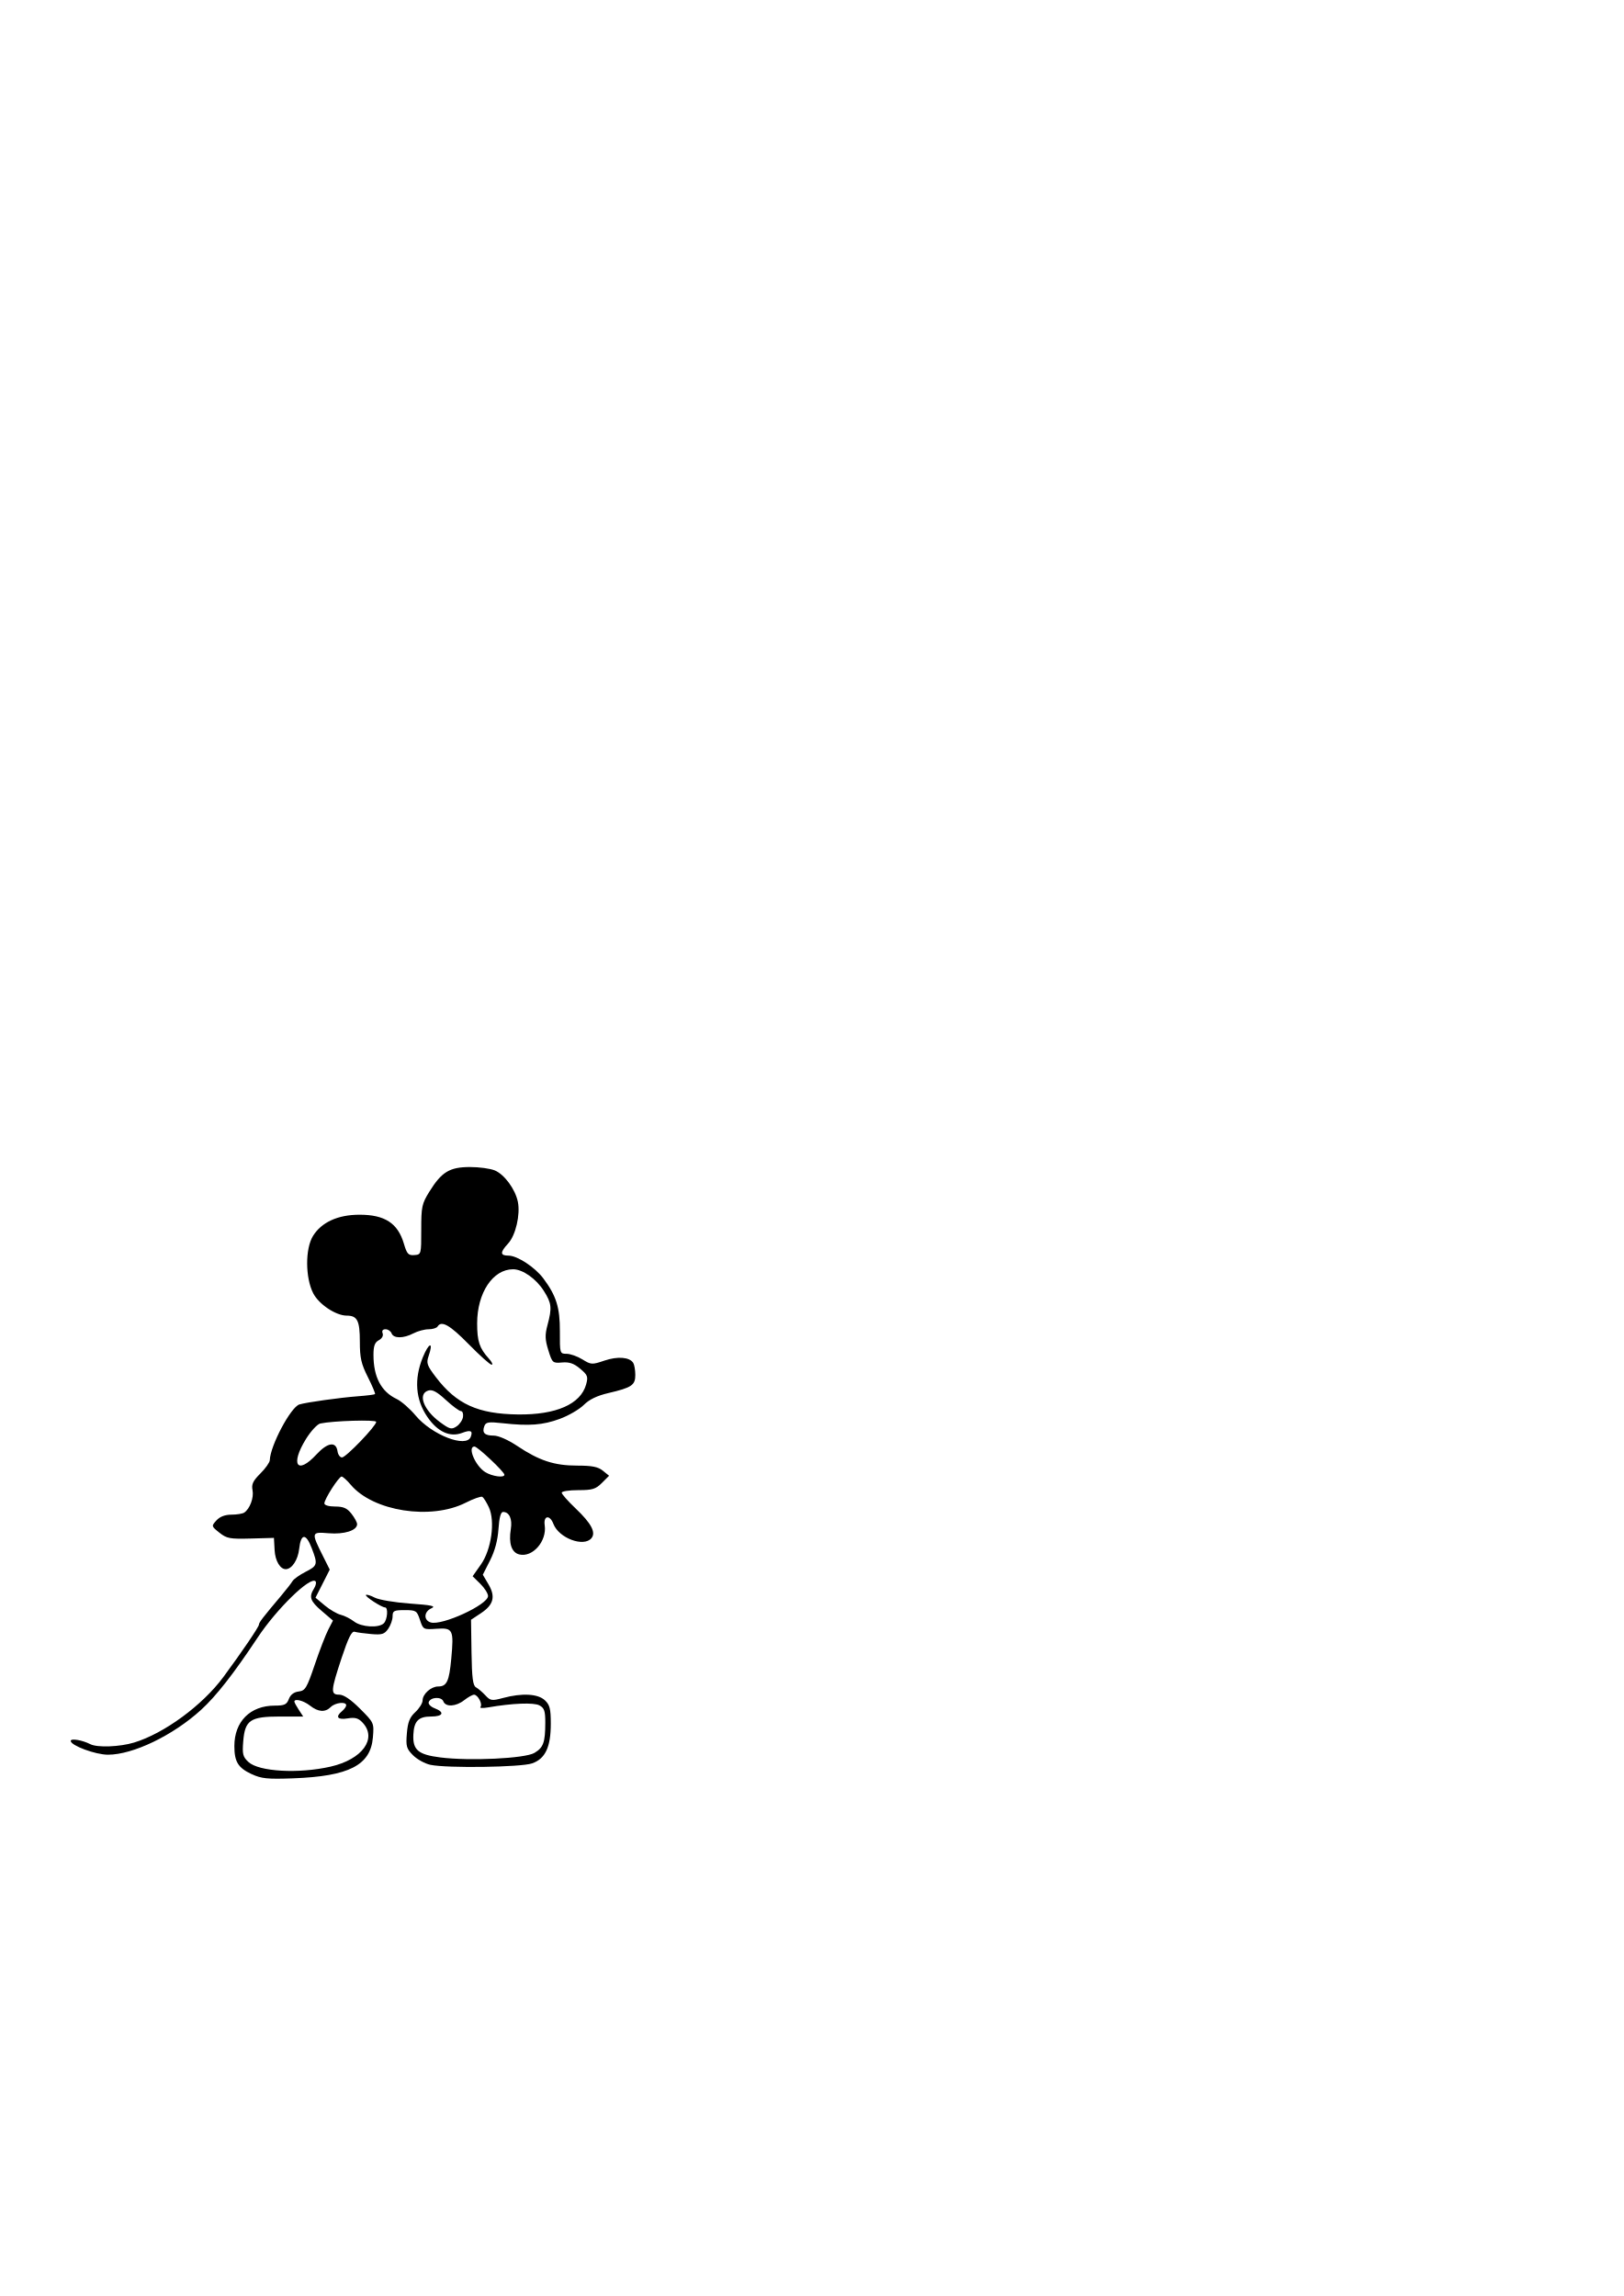
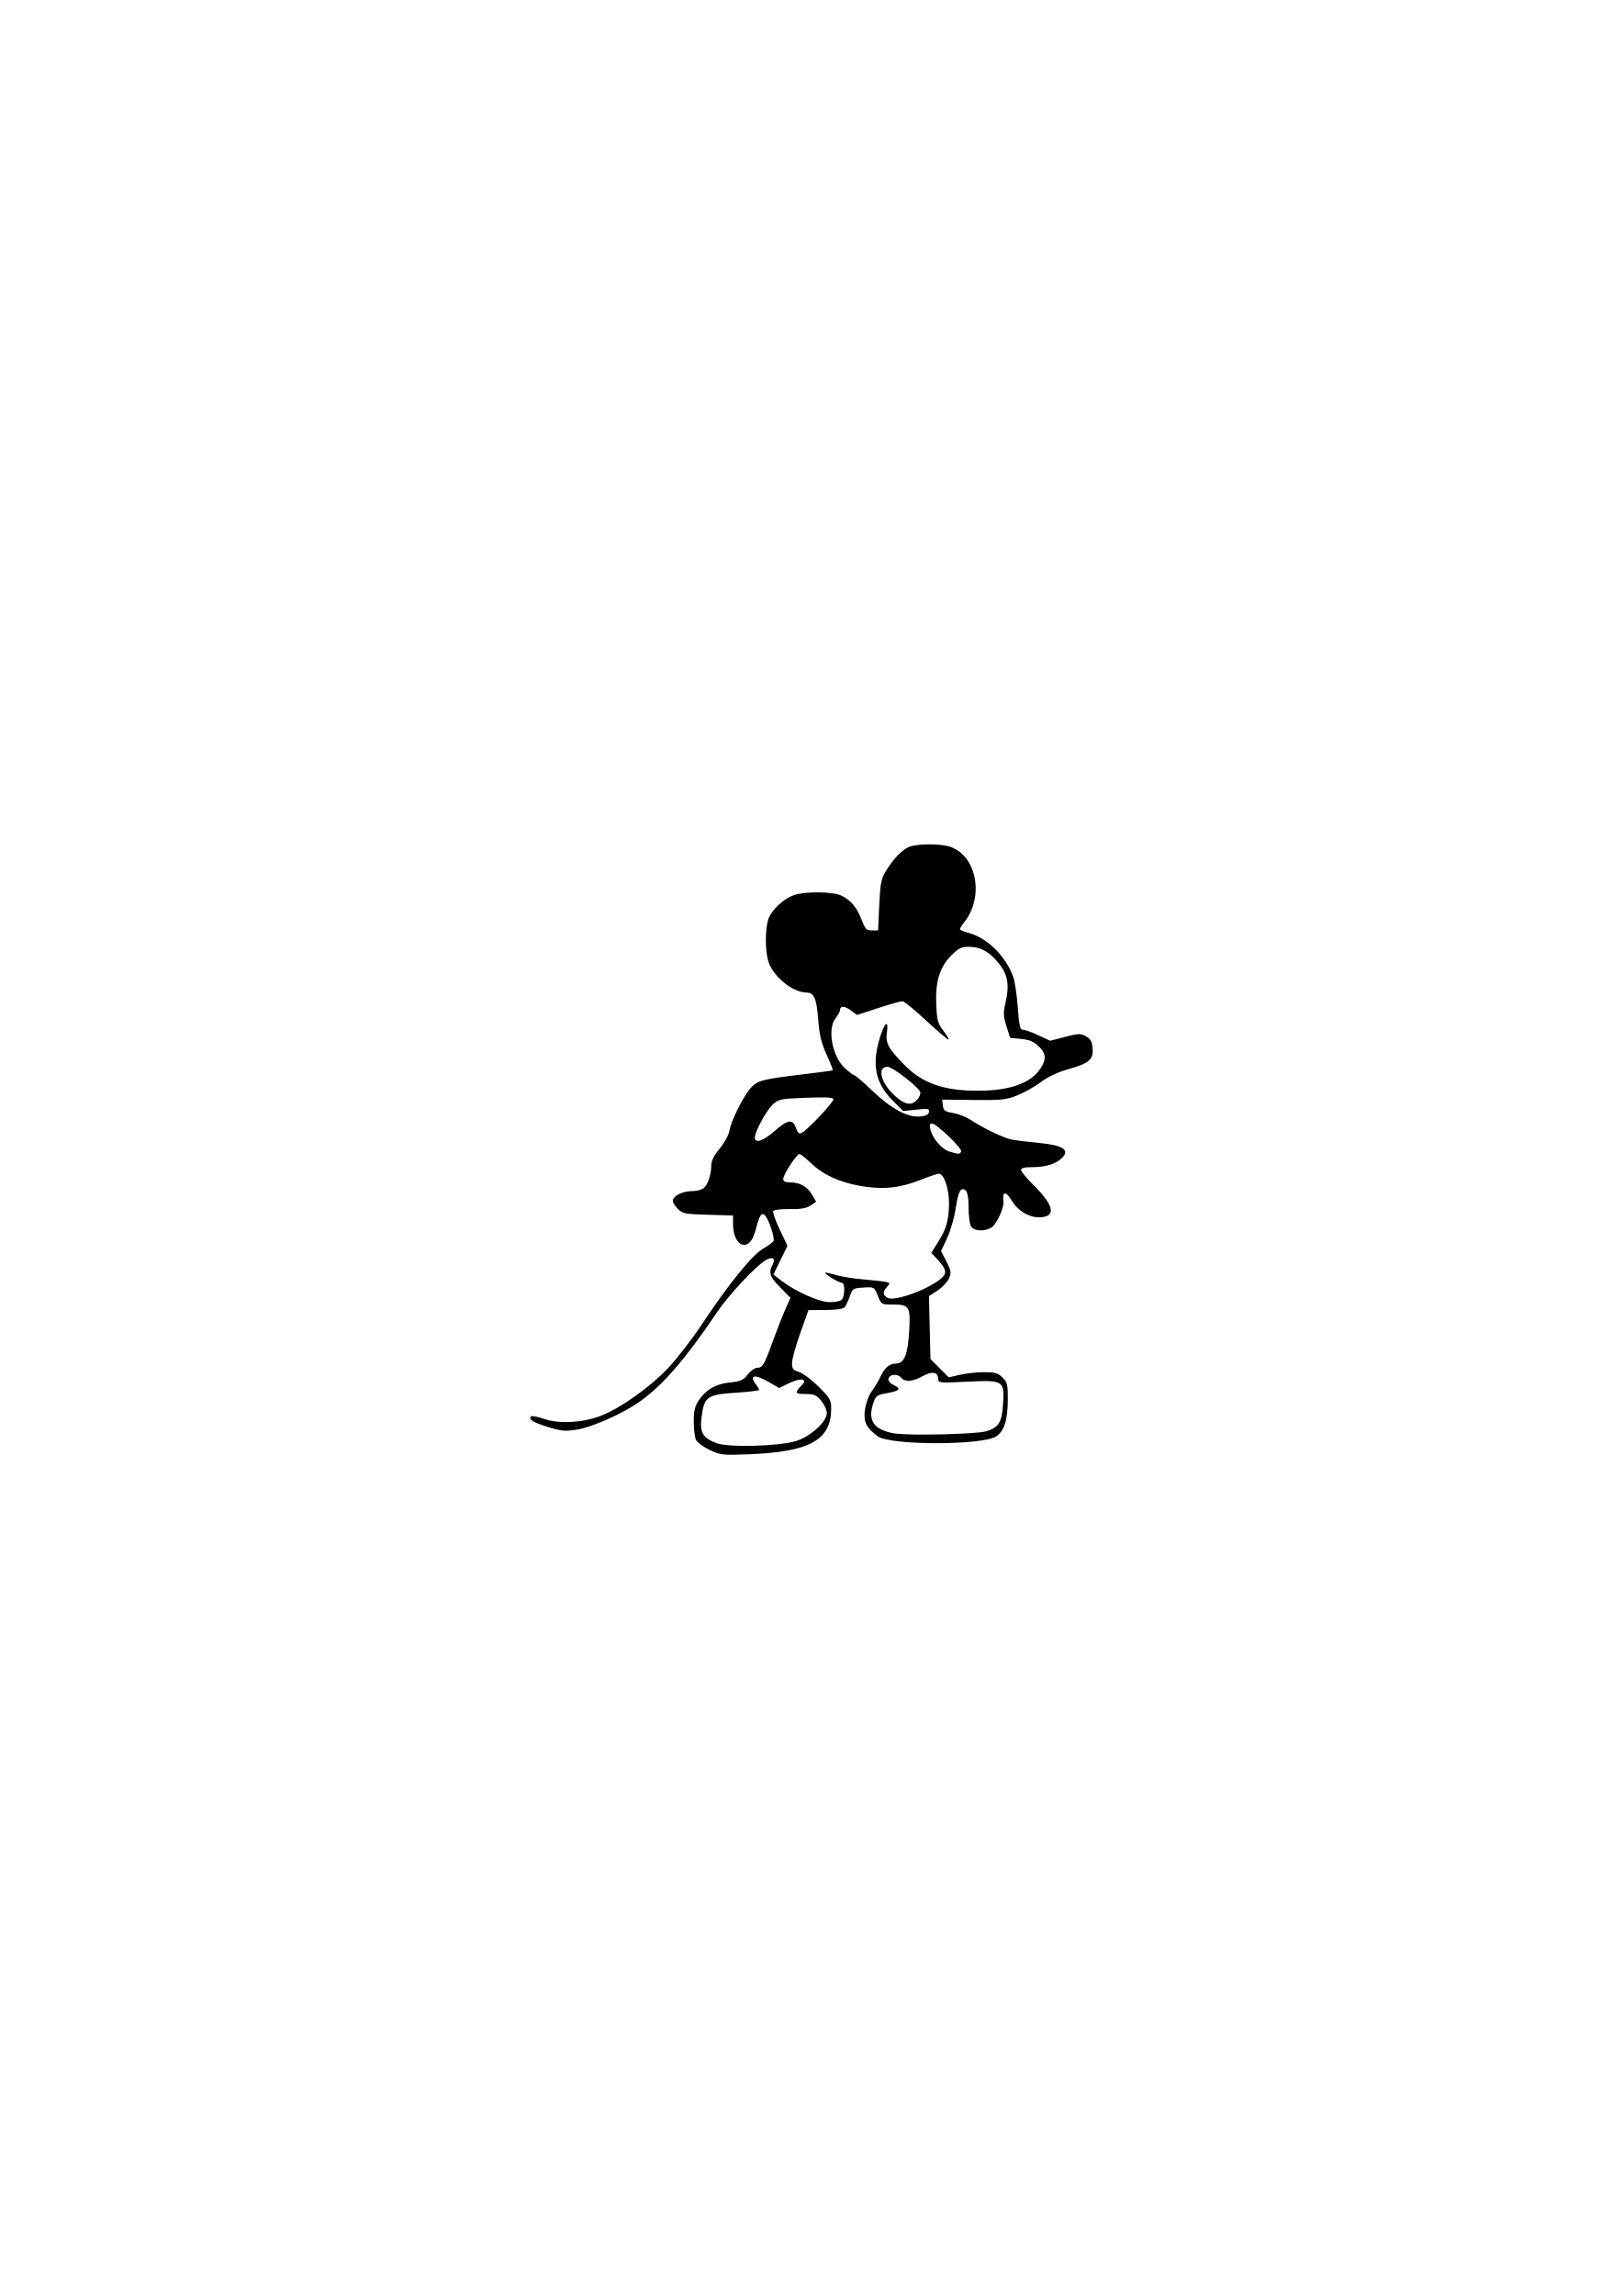
- <svg xmlns="http://www.w3.org/2000/svg" width="210mm" height="297mm" viewBox="0 0 210 297" version="1.1" id="svg1" xml:space="preserve">
+ <svg xmlns="http://www.w3.org/2000/svg" version="1.1" id="svg1" width="793.6" height="1122.133" viewBox="0 0 793.6 1122.133">
  <defs id="defs1" />
-   <g id="layer1">
-     <path style="fill:#000000" d="m 32.545,229.495 c -1.755,-0.823 -2.234,-1.603 -2.233,-3.637 0.001,-3.171 2.05,-5.225 5.212,-5.226 1.272,-4.6e-4 1.559,-0.135 1.834,-0.857 0.212,-0.557 0.655,-0.896 1.269,-0.97 0.852,-0.102 1.053,-0.438 2.079,-3.465 0.625,-1.843 1.411,-3.882 1.747,-4.53 l 0.611,-1.179 -1.437,-1.23 c -1.521,-1.302 -1.7,-1.822 -1.009,-2.928 0.235,-0.377 0.32,-0.793 0.187,-0.925 -0.669,-0.669 -5.009,3.552 -7.478,7.274 -3.112,4.691 -5.367,7.573 -7.321,9.356 -3.626,3.308 -8.802,5.803 -12.041,5.803 -1.614,0 -4.818,-1.188 -4.818,-1.787 0,-0.358 1.493,-0.108 2.534,0.425 0.906,0.463 3.795,0.356 5.663,-0.211 3.89,-1.18 8.841,-4.816 11.549,-8.481 2.395,-3.241 4.595,-6.483 4.596,-6.771 4.2e-4,-0.277 0.505,-0.933 2.9,-3.772 0.636,-0.754 1.284,-1.588 1.44,-1.855 0.156,-0.266 0.91,-0.804 1.676,-1.195 1.573,-0.802 1.617,-0.967 0.815,-3.065 -0.755,-1.976 -1.4,-1.938 -1.629,0.096 -0.158,1.403 -0.915,2.571 -1.695,2.615 -0.743,0.042 -1.403,-1.053 -1.48,-2.458 l -0.087,-1.587 -2.999,0.083 c -2.699,0.075 -3.104,-7.3e-4 -4.055,-0.759 -1.045,-0.833 -1.049,-0.85 -0.386,-1.583 0.441,-0.488 1.103,-0.742 1.938,-0.746 0.698,-0.003 1.443,-0.122 1.656,-0.265 0.733,-0.489 1.27,-1.934 1.078,-2.896 -0.154,-0.768 0.052,-1.207 1.012,-2.162 0.662,-0.659 1.212,-1.436 1.221,-1.727 0.058,-1.87 2.709,-6.864 3.825,-7.206 0.903,-0.277 5.283,-0.889 7.594,-1.061 1.136,-0.085 2.12,-0.21 2.188,-0.278 0.068,-0.068 -0.345,-1.053 -0.918,-2.189 -0.865,-1.714 -1.042,-2.495 -1.042,-4.591 0,-2.726 -0.326,-3.372 -1.698,-3.372 -1.408,0 -3.61,-1.471 -4.338,-2.898 -1.029,-2.017 -1.041,-5.762 -0.023,-7.409 1.097,-1.774 3.225,-2.746 6.017,-2.746 3.273,0 4.954,1.096 5.734,3.738 0.396,1.342 0.58,1.543 1.355,1.484 0.89,-0.068 0.897,-0.091 0.893,-3.287 -0.003,-2.966 0.08,-3.353 1.055,-4.925 1.578,-2.542 2.609,-3.17 5.221,-3.178 1.203,-0.004 2.664,0.195 3.246,0.442 1.243,0.527 2.636,2.423 2.972,4.048 0.342,1.655 -0.284,4.352 -1.254,5.399 -1.07,1.155 -1.056,1.571 0.054,1.571 1.125,0 3.421,1.505 4.498,2.949 1.676,2.246 2.151,3.768 2.138,6.84 -0.013,2.868 -5.7e-5,2.91 0.863,2.91 0.482,0 1.404,0.326 2.049,0.725 1.123,0.694 1.244,0.701 2.848,0.156 1.706,-0.579 3.249,-0.458 3.727,0.294 0.144,0.227 0.265,0.923 0.268,1.547 0.006,1.338 -0.456,1.651 -3.489,2.359 -1.459,0.34 -2.469,0.829 -3.177,1.537 -0.571,0.571 -1.963,1.379 -3.092,1.796 -2.199,0.811 -3.957,0.946 -7.381,0.567 -1.837,-0.203 -2.186,-0.151 -2.382,0.361 -0.334,0.871 0.027,1.241 1.208,1.241 0.62,0 1.86,0.547 3.066,1.352 2.827,1.889 4.782,2.528 7.73,2.528 1.918,0 2.697,0.154 3.317,0.656 l 0.81,0.656 -0.931,0.931 c -0.801,0.801 -1.229,0.931 -3.064,0.931 -1.173,0 -2.133,0.148 -2.133,0.328 0,0.181 0.805,1.093 1.789,2.028 2.036,1.935 2.668,3.122 2.056,3.86 -0.995,1.199 -4.221,-0.013 -4.919,-1.848 -0.465,-1.222 -1.31,-1.093 -1.125,0.171 0.303,2.064 -1.57,4.209 -3.297,3.775 -0.993,-0.249 -1.385,-1.436 -1.085,-3.285 0.213,-1.31 -0.197,-2.208 -1.006,-2.208 -0.295,0 -0.494,0.743 -0.592,2.205 -0.097,1.457 -0.465,2.834 -1.086,4.059 l -0.939,1.855 0.729,1.236 c 0.943,1.599 0.67,2.652 -0.969,3.74 l -1.284,0.852 0.063,4.224 c 0.049,3.287 0.177,4.288 0.577,4.512 0.283,0.158 0.832,0.629 1.22,1.045 0.65,0.698 0.829,0.724 2.293,0.332 2.45,-0.655 4.492,-0.544 5.392,0.295 0.643,0.599 0.772,1.107 0.772,3.033 0,3.029 -0.708,4.535 -2.414,5.134 -1.442,0.507 -11.015,0.644 -13.157,0.188 -0.706,-0.15 -1.715,-0.704 -2.242,-1.231 -0.857,-0.857 -0.942,-1.156 -0.802,-2.839 0.121,-1.464 0.364,-2.074 1.095,-2.752 0.516,-0.479 0.939,-1.157 0.939,-1.507 0,-0.826 1.092,-1.804 2.013,-1.804 1.112,0 1.423,-0.656 1.693,-3.573 0.35,-3.781 0.224,-4.039 -1.9,-3.892 -1.709,0.118 -1.736,0.104 -2.148,-1.147 -0.396,-1.199 -0.5,-1.266 -1.978,-1.266 -1.388,0 -1.56,0.088 -1.56,0.803 0,0.442 -0.257,1.17 -0.571,1.619 -0.488,0.697 -0.809,0.795 -2.205,0.673 -0.899,-0.078 -1.862,-0.211 -2.14,-0.296 -0.369,-0.112 -0.822,0.802 -1.674,3.374 -1.421,4.295 -1.451,4.763 -0.306,4.763 0.571,0 1.483,0.618 2.685,1.82 1.809,1.809 1.819,1.83 1.663,3.712 -0.298,3.597 -3.084,5.024 -10.328,5.291 -3.31,0.122 -4.097,0.041 -5.351,-0.547 z m 10.215,-0.974 c 4.097,-0.932 6.058,-3.626 4.139,-5.686 -0.551,-0.591 -0.963,-0.708 -1.94,-0.55 -1.316,0.214 -1.621,-0.194 -0.712,-0.949 0.291,-0.242 0.529,-0.578 0.529,-0.749 0,-0.508 -1.42,-0.351 -1.991,0.22 -0.723,0.723 -1.623,0.664 -2.692,-0.176 -0.829,-0.652 -2.02,-0.957 -2.02,-0.517 0,0.104 0.256,0.58 0.57,1.058 l 0.57,0.87 H 36.213 c -3.848,0 -4.53,0.46 -4.754,3.205 -0.136,1.663 -0.049,2.01 0.672,2.676 1.355,1.253 6.482,1.542 10.63,0.599 z m 26.356,-1.772 c 1.163,-0.687 1.401,-1.348 1.408,-3.901 0.004,-1.527 -0.125,-1.909 -0.758,-2.248 -0.73,-0.391 -3.495,-0.281 -6.646,0.263 -0.679,0.117 -1.121,0.092 -0.983,-0.056 0.319,-0.341 -0.329,-1.588 -0.826,-1.588 -0.205,0 -0.777,0.318 -1.27,0.706 -1.073,0.844 -2.408,0.919 -2.703,0.152 -0.246,-0.641 -1.672,-0.557 -1.892,0.111 -0.079,0.241 0.265,0.595 0.766,0.785 1.345,0.511 1.106,1.069 -0.457,1.069 -1.638,0 -2.21,0.585 -2.293,2.343 -0.093,1.982 0.622,2.588 3.487,2.948 3.823,0.481 10.942,0.14 12.167,-0.584 z M 49.644,209.977 c 0.462,-0.462 0.585,-2.045 0.159,-2.047 -0.446,-0.002 -2.648,-1.437 -2.474,-1.611 0.09,-0.09 0.607,0.066 1.148,0.347 0.541,0.281 2.589,0.625 4.55,0.764 2.82,0.2 3.4,0.327 2.772,0.608 -0.977,0.437 -1.039,1.533 -0.103,1.83 1.442,0.458 7.422,-2.292 7.423,-3.413 1.98e-4,-0.327 -0.448,-1.037 -0.996,-1.577 l -0.996,-0.982 1.066,-1.513 c 1.367,-1.939 1.876,-5.614 1.028,-7.421 -0.297,-0.634 -0.674,-1.235 -0.837,-1.336 -0.163,-0.101 -1.133,0.24 -2.155,0.758 -4.503,2.282 -11.974,1.116 -14.865,-2.321 -0.493,-0.586 -1.026,-1.065 -1.184,-1.065 -0.356,7.8e-4 -2.228,2.922 -2.228,3.476 0,0.235 0.58,0.404 1.386,0.404 1.077,0 1.549,0.207 2.117,0.93 0.402,0.511 0.731,1.119 0.731,1.351 0,0.815 -1.656,1.343 -3.684,1.175 -2.263,-0.188 -2.276,-0.129 -0.706,3.005 l 0.851,1.698 -0.921,1.817 -0.921,1.817 1.191,0.997 c 0.655,0.548 1.588,1.094 2.073,1.213 0.485,0.119 1.261,0.51 1.723,0.868 0.951,0.737 3.209,0.87 3.851,0.228 z m 15.593,-19.212 c 0,-0.375 -3.472,-3.648 -3.87,-3.648 -0.955,0 0.1,2.506 1.394,3.31 0.894,0.555 2.476,0.772 2.476,0.338 z m -24.313,-2.621 c 1.449,-1.569 2.541,-1.732 2.73,-0.407 0.062,0.435 0.323,0.79 0.579,0.79 0.511,0 4.423,-4.071 4.423,-4.602 0,-0.307 -5.579,-0.143 -7.232,0.213 -0.388,0.084 -1.221,0.985 -1.852,2.004 -2.062,3.33 -1.138,4.698 1.351,2.002 z m 19.958,-2.277 c 0.304,-0.793 -0.005,-0.935 -1.115,-0.513 -1.568,0.596 -3.164,-0.133 -4.482,-2.048 -1.544,-2.244 -1.752,-4.893 -0.607,-7.715 0.803,-1.978 1.428,-2.108 0.748,-0.156 -0.308,0.882 -0.195,1.207 0.938,2.695 2.672,3.51 5.449,4.773 10.636,4.838 4.917,0.061 8.095,-1.335 8.801,-3.868 0.285,-1.022 0.207,-1.231 -0.768,-2.051 -0.81,-0.682 -1.402,-0.886 -2.338,-0.805 -1.215,0.105 -1.268,0.057 -1.778,-1.585 -0.43,-1.385 -0.449,-1.978 -0.105,-3.266 0.597,-2.233 0.535,-2.806 -0.474,-4.405 -0.993,-1.573 -2.733,-2.799 -3.974,-2.801 -2.619,-0.004 -4.647,3.042 -4.653,6.989 -0.004,2.32 0.298,3.228 1.513,4.563 0.398,0.437 0.559,0.794 0.359,0.794 -0.2,0 -1.531,-1.191 -2.957,-2.646 -2.444,-2.493 -3.529,-3.11 -4.034,-2.293 -0.12,0.194 -0.645,0.354 -1.167,0.355 -0.522,0.001 -1.404,0.239 -1.96,0.529 -1.295,0.675 -2.562,0.674 -2.821,-0.002 -0.112,-0.291 -0.463,-0.529 -0.781,-0.529 -0.366,0 -0.504,0.192 -0.377,0.524 0.118,0.308 -0.084,0.677 -0.491,0.894 -0.524,0.28 -0.692,0.741 -0.692,1.893 0,2.867 0.993,4.756 3,5.709 0.603,0.286 1.706,1.249 2.451,2.14 2.101,2.514 6.559,4.24 7.128,2.759 z m -1,-2.583 c 0.062,-0.414 -0.061,-0.753 -0.272,-0.753 -0.212,0 -1.088,-0.648 -1.948,-1.44 -1.165,-1.074 -1.746,-1.382 -2.285,-1.211 -1.375,0.436 -0.597,2.517 1.526,4.077 1.259,0.926 1.494,0.987 2.141,0.56 0.4,-0.264 0.777,-0.819 0.839,-1.233 z" id="path1" />
+   <g id="g1">
+     <path style="fill:#000000" d="m 347.018,708.961 c -3.033,-1.458 -6.033,-3.62 -6.667,-4.803 -0.633,-1.183 -1.151,-5.232 -1.151,-8.997 0,-5.354 0.528,-7.63 2.425,-10.445 3.602,-5.345 8.319,-8.049 15.294,-8.769 5.195,-0.536 6.528,-1.133 8.686,-3.89 1.402,-1.791 3.415,-3.257 4.474,-3.257 2.725,0 3.604,-1.438 7.498,-12.267 1.899,-5.28 4.677,-12.385 6.175,-15.79 l 2.722,-6.19 -4.971,-5.047 c -5.081,-5.158 -5.821,-7.258 -3.855,-10.932 1.785,-3.336 0.179,-4.428 -3.419,-2.325 -4.638,2.711 -17.92,16.892 -23.321,24.899 -16.082,23.842 -27.292,36.725 -38.92,44.725 -7.953,5.472 -22.28,11.807 -29.497,13.043 -6.032,1.033 -7.698,0.9 -14.467,-1.156 -7.323,-2.224 -9.82,-3.789 -8.366,-5.243 0.37,-0.37 3.261,0.208 6.425,1.283 7.315,2.486 18.789,1.857 27.617,-1.516 9.405,-3.593 23.854,-13.804 32.753,-23.146 4.37,-4.587 11.912,-14.34 16.759,-21.674 12.672,-19.17 24.424,-33.719 29.765,-36.848 2.481,-1.454 4.811,-3.129 5.177,-3.722 0.89,-1.44 -2.409,-11.202 -4.321,-12.79 -1.686,-1.399 -2.477,-0.005 -4.699,8.276 -2.752,10.258 -10.736,7.327 -10.736,-3.941 v -4.125 l -12.245,-0.358 c -11.486,-0.336 -12.415,-0.528 -14.976,-3.092 -1.628,-1.63 -2.475,-3.402 -2.096,-4.389 0.831,-2.166 5.131,-4.077 9.171,-4.077 1.771,0 4.098,-0.47 5.171,-1.044 2.317,-1.24 4.309,-6.447 4.309,-11.266 0,-2.445 1.213,-4.926 4.143,-8.472 2.279,-2.757 4.408,-6.649 4.733,-8.649 0.755,-4.655 6.457,-16.259 10.143,-20.642 3.356,-3.991 5.924,-4.69 25.744,-7.014 7.899,-0.926 14.504,-1.825 14.676,-1.997 0.172,-0.172 -1.193,-3.629 -3.034,-7.682 -2.611,-5.745 -3.513,-9.528 -4.095,-17.175 -0.785,-10.295 -2.021,-13.112 -5.773,-13.151 -6.951,-0.072 -16.66,-8.197 -18.739,-15.681 -1.42,-5.115 -1.438,-14.613 -0.037,-19.657 1.343,-4.836 8.006,-11.036 13.497,-12.561 5.74,-1.594 17.902,-1.417 21.976,0.319 4.691,1.999 7.954,5.795 10.306,11.989 1.731,4.559 2.362,5.215 5.02,5.215 h 3.04 l 0.556,-12.279 c 0.473,-10.442 0.937,-12.916 3.103,-16.533 3.348,-5.591 7.394,-9.956 10.954,-11.816 3.316,-1.732 14.624,-1.995 19.964,-0.464 13.425,3.85 17.61,24.285 7.584,37.032 -1.189,1.511 -2.162,3.064 -2.162,3.45 0,0.386 2.042,1.248 4.537,1.915 8.911,2.383 18.005,11.451 21.544,21.482 0.804,2.279 1.806,9.004 2.228,14.945 0.633,8.928 1.066,10.804 2.495,10.812 0.951,0.006 4.334,1.223 7.518,2.705 l 5.789,2.695 7.322,-1.886 c 6.602,-1.701 7.606,-1.727 10.211,-0.272 2.22,1.241 2.968,2.557 3.227,5.686 0.466,5.627 -1.542,7.416 -11.514,10.255 -5.516,1.571 -10.294,3.803 -13.835,6.463 -2.975,2.235 -8.164,5.154 -11.532,6.485 -5.467,2.161 -7.76,2.401 -21.392,2.231 l -15.268,-0.19 0.335,2.885 c 0.291,2.502 0.96,2.99 5.044,3.683 2.59,0.439 6.462,1.959 8.606,3.377 6.335,4.192 16.412,8.986 20.351,9.681 2.017,0.356 7.886,1.057 13.042,1.558 11.198,1.087 14.889,3.239 11.701,6.821 -2.859,3.213 -8.115,5.013 -14.641,5.013 -4.087,0 -5.901,0.42 -5.901,1.367 0,0.752 2.855,4.192 6.344,7.645 10.122,10.017 10.948,15.527 2.325,15.518 -4.956,-0.005 -10.287,-3.267 -13.083,-8.006 -2.966,-5.027 -4.902,-4.824 -4.162,0.437 0.377,2.681 -3.28,10.738 -5.617,12.375 -3.312,2.32 -8.948,2.066 -10.303,-0.465 -0.607,-1.135 -1.112,-5.095 -1.121,-8.8 -0.018,-7.348 -1.043,-10.044 -3.467,-9.114 -1.025,0.393 -1.992,3.481 -2.803,8.955 -0.681,4.595 -2.579,11.235 -4.218,14.755 l -2.979,6.4 2.611,5.051 c 2.286,4.423 2.449,5.441 1.311,8.189 -0.715,1.726 -3.22,4.409 -5.568,5.963 l -4.268,2.824 0.365,15.372 0.365,15.372 4.478,4.477 4.478,4.477 5.47,-1.263 c 3.008,-0.694 8.335,-1.263 11.837,-1.263 5.338,0 6.79,0.423 8.985,2.618 2.345,2.345 2.612,3.484 2.558,10.933 -0.072,9.894 -1.593,14.831 -5.454,17.693 -6.192,4.59 -52.07,4.641 -58.198,0.065 -5.634,-4.206 -6.993,-7.078 -6.173,-13.042 0.424,-3.08 1.86,-6.955 3.308,-8.922 1.408,-1.913 3.333,-5.142 4.278,-7.175 2.045,-4.398 4.372,-6.357 7.607,-6.403 3.98,-0.057 5.73,-4.275 6.395,-15.409 0.744,-12.468 0.185,-13.425 -7.843,-13.425 -5.718,0 -5.753,-0.02 -7.472,-4.318 -1.725,-4.312 -1.734,-4.317 -7.029,-4 -5.107,0.306 -5.353,0.469 -6.717,4.451 -0.779,2.273 -1.96,4.673 -2.625,5.333 -0.684,0.679 -4.751,1.2 -9.362,1.2 h -8.153 l -3.993,11.2 c -2.196,6.16 -4.019,12.723 -4.052,14.584 -0.051,2.908 0.439,3.548 3.486,4.554 1.95,0.644 6.27,3.895 9.6,7.225 5.457,5.457 6.055,6.501 6.055,10.577 0,15.38 -10.407,21.205 -40,22.386 -13.17,0.526 -14.144,0.421 -19.382,-2.098 z m 42.307,-4.405 c 7.083,-2.248 14.942,-9.437 14.942,-13.668 0,-1.499 -1.243,-4.202 -2.761,-6.007 -2.315,-2.751 -3.522,-3.282 -7.467,-3.282 -5.338,0 -5.632,-0.476 -2.412,-3.903 2.005,-2.134 2.078,-2.524 0.578,-3.099 -0.943,-0.362 -3.859,0.412 -6.479,1.721 l -4.764,2.379 -4.804,-2.815 c -7.043,-4.127 -10.11,-3.671 -6.591,0.981 0.861,1.139 1.581,2.358 1.6,2.71 0.019,0.352 -4.807,0.957 -10.724,1.345 -14.985,0.982 -16.171,1.826 -17.494,12.448 -0.88,7.066 0.798,9.834 7.452,12.287 5.951,2.194 30.759,1.495 38.925,-1.097 z m 92.915,-4.746 c 6.061,-1.825 7.611,-4.326 8.18,-13.201 0.746,-11.628 0.318,-11.897 -17.584,-11.039 -13.738,0.659 -14.169,0.614 -14.169,-1.479 0,-3.302 -3.102,-3.796 -7.595,-1.21 -4.734,2.725 -8.667,2.972 -10.581,0.666 -1.694,-2.042 -5.689,-1.61 -6.121,0.661 -0.182,0.955 0.847,2.208 2.389,2.91 4.07,1.855 3.305,2.918 -2.892,4.018 -5.281,0.938 -5.678,1.234 -6.973,5.2 -2.709,8.297 0.375,12.718 10.106,14.485 6.733,1.222 40.314,0.471 45.24,-1.012 z m -70.72,-64.291 c 1.624,-1.624 1.682,-8.32 0.073,-8.32 -1.435,0 -8.67,-4.344 -8.132,-4.883 0.205,-0.205 2.543,0.281 5.196,1.079 2.653,0.798 8.631,1.765 13.284,2.148 4.653,0.383 9.594,0.934 10.979,1.226 2.344,0.493 2.4,0.663 0.8,2.431 -2.26,2.497 -2.172,4.082 0.299,5.405 3.532,1.891 20.621,-4.438 26.473,-9.804 2.663,-2.442 2.124,-4.438 -2.554,-9.462 l -2.602,-2.793 3.279,-5.17 c 4.131,-6.513 5.372,-10.976 5.379,-19.341 0.006,-6.922 -2.506,-14.17 -4.911,-14.17 -0.727,0 -4.838,1.385 -9.136,3.077 -10.197,4.016 -18.365,4.828 -29.321,2.915 -10.297,-1.798 -18.463,-5.612 -24.4,-11.396 -2.369,-2.308 -4.777,-4.196 -5.35,-4.196 -1.383,0 -7.943,10.078 -7.943,12.203 0,1.163 1.044,1.669 3.467,1.68 4.775,0.022 8.32,2.034 10.669,6.056 l 1.986,3.4 -2.832,1.855 c -2.065,1.353 -4.817,1.819 -10.165,1.719 -4.033,-0.075 -7.629,0.342 -7.99,0.926 -0.361,0.584 1.052,4.659 3.139,9.056 l 3.796,7.993 -3.435,7.007 -3.435,7.007 3.622,2.816 c 6.785,5.275 18.464,10.559 23.631,10.691 2.669,0.069 5.429,-0.451 6.133,-1.155 z m 58.414,-72.429 c 0.835,-1.352 -12.057,-13.758 -14.297,-13.758 -1.068,0 -1.269,0.799 -0.736,2.933 1.138,4.561 5.628,9.725 9.405,10.817 4.66,1.347 4.801,1.347 5.629,0.008 z m -91.267,-10.025 c 6.42,-5.702 8.948,-6.073 10.527,-1.543 0.935,2.681 1.472,3.076 3.038,2.237 2.843,-1.524 15.236,-14.71 15.236,-16.212 0,-0.984 -3.27,-1.177 -13.372,-0.788 -12.758,0.491 -13.511,0.648 -16.391,3.408 -3.171,3.038 -8.636,13.183 -8.636,16.031 0,3.072 4.131,1.724 9.6,-3.133 z m 75.534,-9.325 c 0.315,-1.659 -0.341,-1.786 -6.125,-1.181 l -6.477,0.677 -5.228,-5.228 c -8.58,-8.58 -10.318,-17.95 -5.859,-31.596 2.211,-6.768 3.98,-7.743 3.131,-1.726 -0.759,5.377 0.607,7.926 8.629,16.096 8.758,8.919 19.238,12.567 36.007,12.535 15.243,-0.029 25.565,-3.646 30.251,-10.599 3.216,-4.772 3.028,-7.587 -0.747,-11.203 -2.349,-2.25 -4.517,-3.149 -8.521,-3.534 l -5.371,-0.516 -1.8,-5.711 c -1.517,-4.813 -1.603,-6.565 -0.545,-11.147 2.306,-9.99 1.144,-15.016 -5,-21.635 -3.898,-4.199 -7.825,-6.038 -12.892,-6.038 -3.595,0 -5.014,0.694 -8.458,4.138 -5.734,5.734 -7.911,12.766 -7.435,24.01 0.328,7.745 0.744,9.307 3.415,12.806 1.673,2.192 2.847,4.18 2.61,4.417 -0.237,0.237 -5.09,-3.874 -10.784,-9.137 -5.694,-5.263 -10.914,-9.568 -11.6,-9.568 -1.487,0 -5.271,1.073 -15.094,4.279 l -7.295,2.381 -3.128,-2.312 c -3.022,-2.235 -5.215,-2.201 -5.215,0.08 0,0.606 -0.96,2.323 -2.133,3.814 -4.247,5.399 -1.56,19.097 4.849,24.724 2.067,1.815 4.103,3.3 4.523,3.3 0.42,0 4.257,3.324 8.526,7.386 9.294,8.844 17.068,13.092 23.16,12.654 3.048,-0.219 4.358,-0.834 4.61,-2.164 z m -5.739,-6.062 c 1.022,-1.13 1.697,-2.77 1.499,-3.645 -0.516,-2.281 -13.578,-12.434 -15.996,-12.434 -5.126,0 -3.524,7.404 2.942,13.6 5.203,4.985 8.624,5.719 11.556,2.48 z" id="path1" />
  </g>
</svg>
